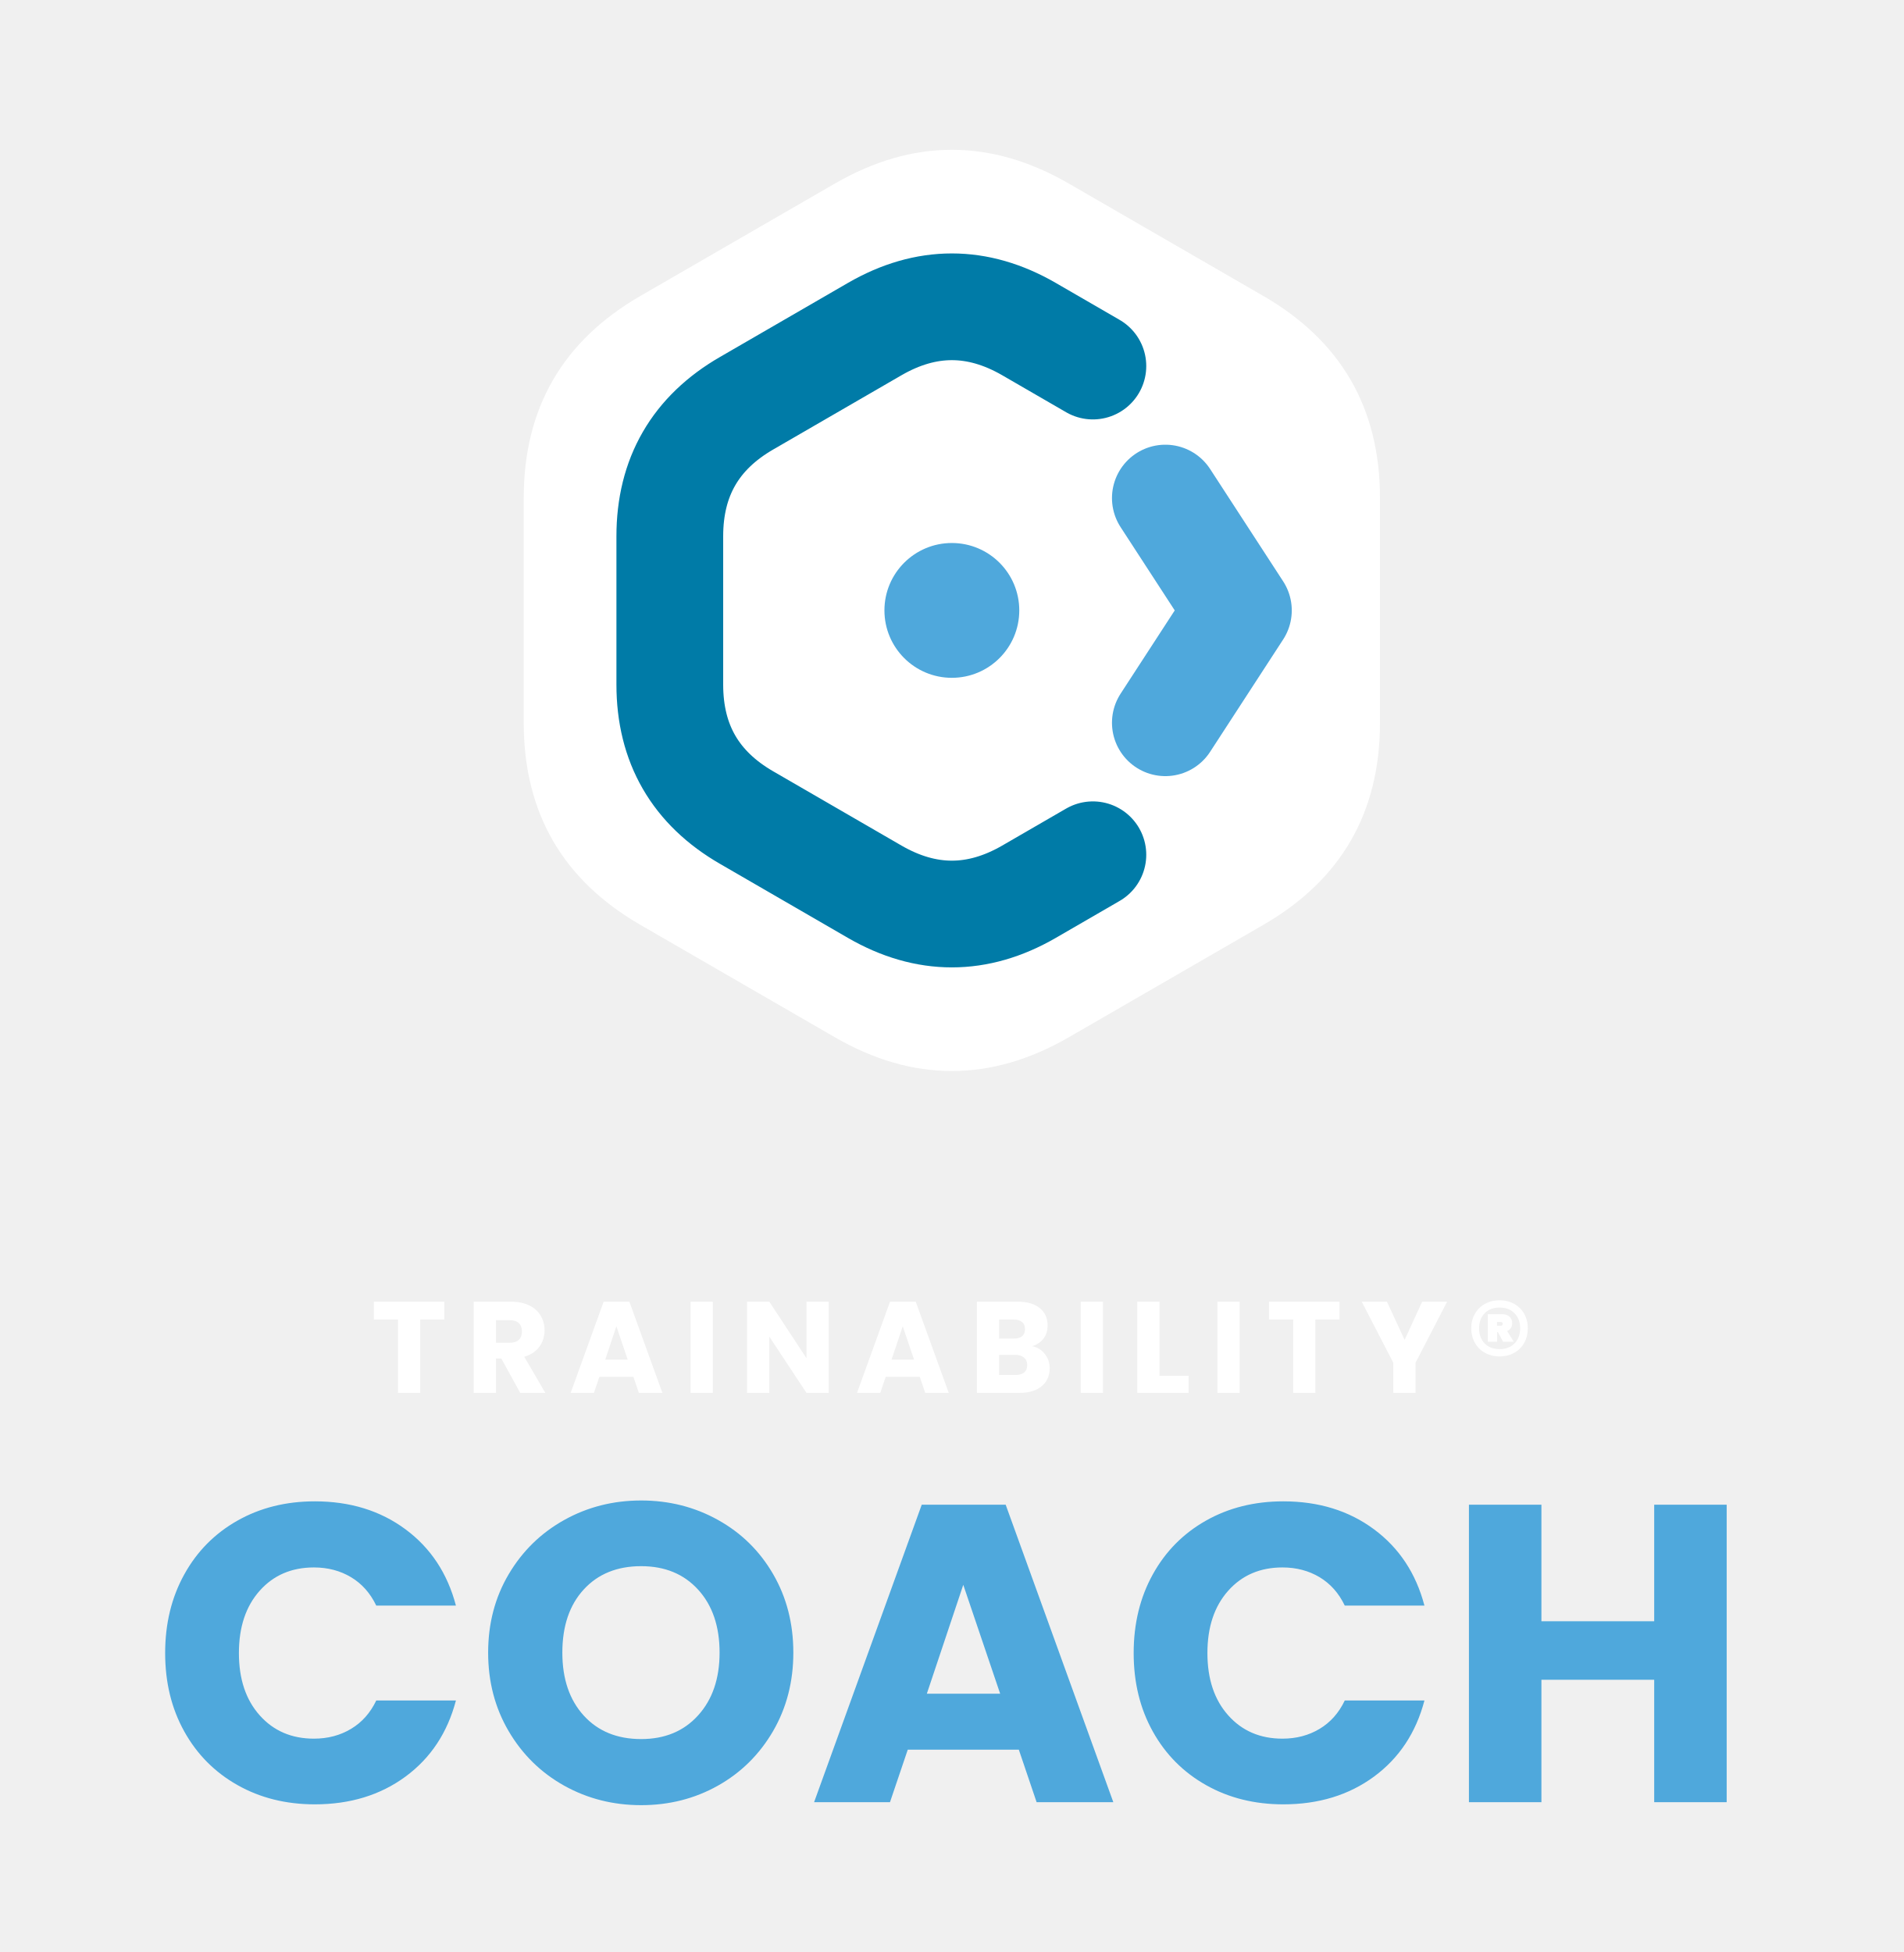
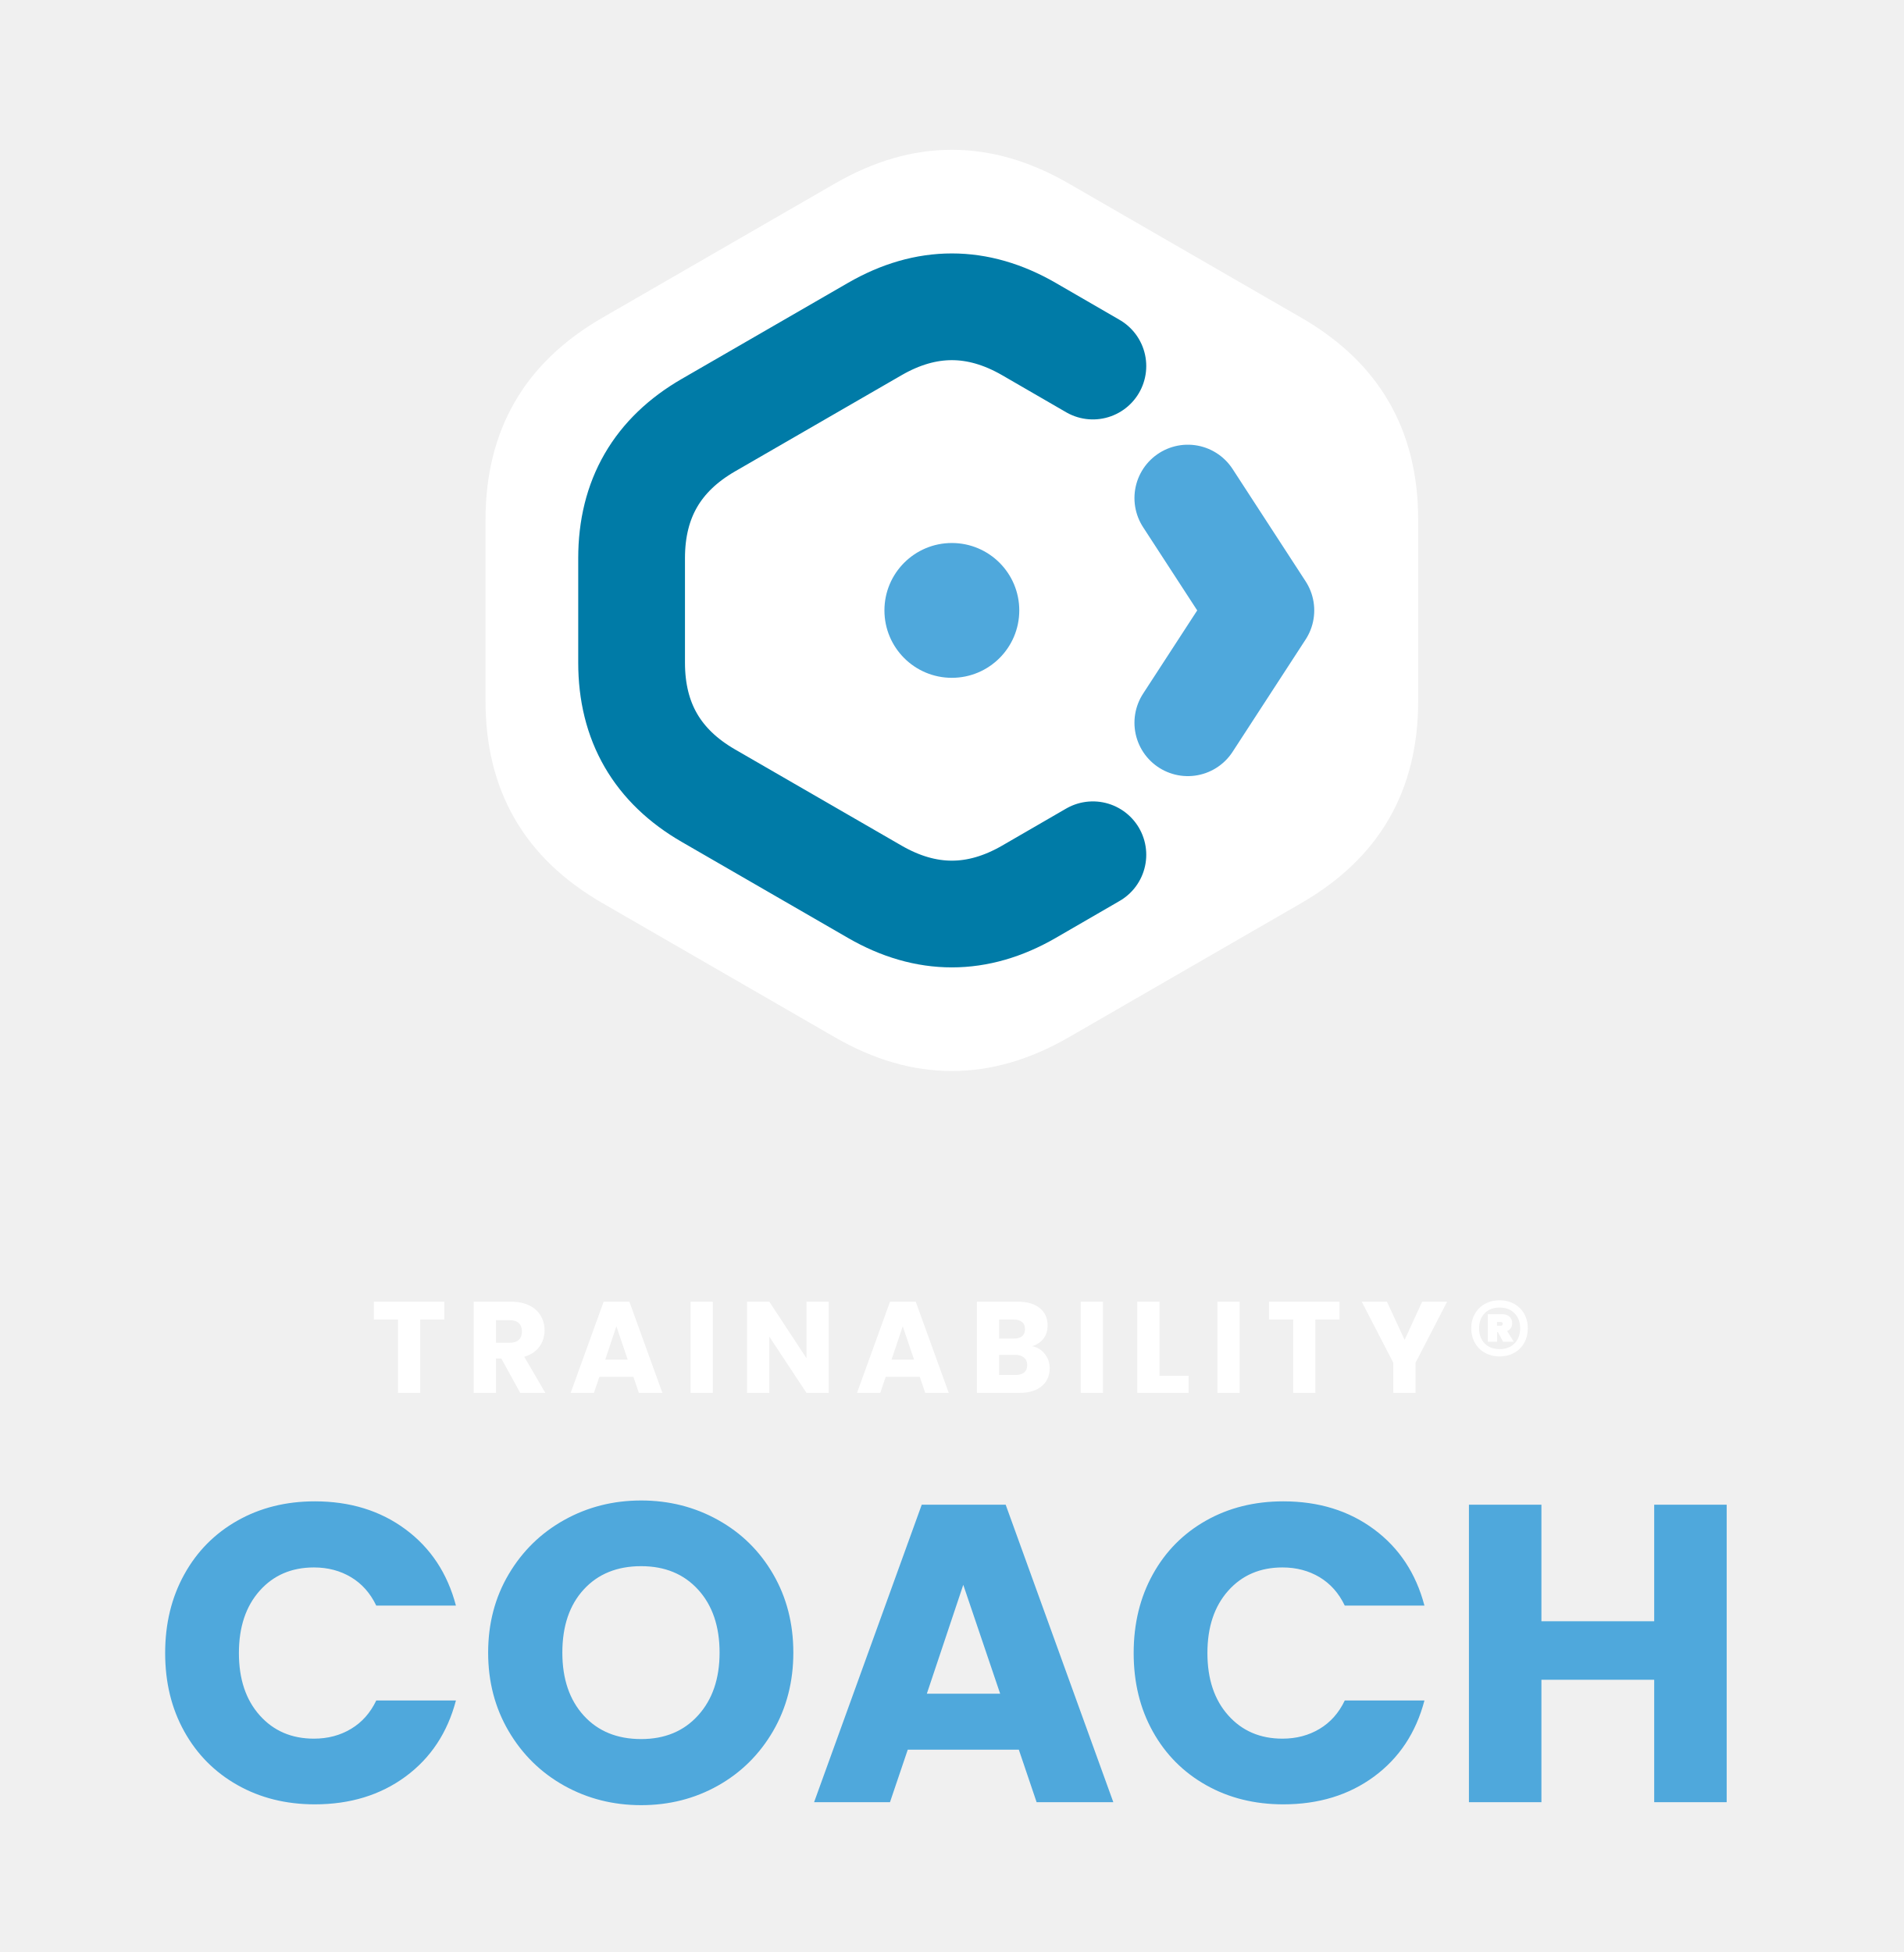
<svg xmlns="http://www.w3.org/2000/svg" viewBox="0 0 507.52 521.25" width="508" height="521" role="img" aria-label="Trainability Coach">
-   <path d="M 284.96 49.00 L 336.86 79.00 Q 368.06 97.00 368.06 133.00 L 368.06 193.00 Q 368.06 229.00 336.86 247.00 L 284.96 277.00 Q 253.76 295.00 222.56 277.00 L 170.66 247.00 Q 139.46 229.00 139.46 193.00 L 139.46 133.00 Q 139.46 97.00 170.66 79.00 L 222.56 49.00 Q 253.76 31.00 284.96 49.00 Z" fill="#FFFFFF" />
-   <path d="M 291.41 97.75 L 274.31 87.85 Q 253.76 76.00 233.21 87.85 L 199.01 107.65 Q 178.46 119.50 178.46 143.20 L 178.46 182.80 Q 178.46 206.50 199.01 218.35 L 233.21 238.15 Q 253.76 250.00 274.31 238.15 L 291.41 228.25" fill="none" stroke="#007BA7" stroke-width="28.50" stroke-linecap="round" stroke-linejoin="round" />
-   <path d="M 310.76 133.00 L 330.26 163.00 L 310.76 193.00" fill="none" stroke="#4FA8DC" stroke-width="28.50" stroke-linecap="round" stroke-linejoin="round" />
+   <path d="M 284.96 49.00 L 347.06 84.85 Q 378.26 102.85 378.26 138.85 L 378.26 187.15 Q 378.26 223.15 347.06 241.15 L 284.96 277.00 Q 253.76 295.00 222.56 277.00 L 160.46 241.15 Q 129.26 223.15 129.26 187.15 L 129.26 138.85 Q 129.26 102.85 160.46 84.85 L 222.56 49.00 Q 253.76 31.00 284.96 49.00 Z" fill="#FFFFFF" />
+   <path d="M 291.41 97.75 L 274.31 87.85 Q 253.76 76.00 233.21 87.85 L 188.81 113.50 Q 168.26 125.35 168.26 149.05 L 168.26 176.95 Q 168.26 200.65 188.81 212.50 L 233.21 238.15 Q 253.76 250.00 274.31 238.15 L 291.41 228.25" fill="none" stroke="#007BA7" stroke-width="28.50" stroke-linecap="round" stroke-linejoin="round" />
+   <path d="M 316.76 133.00 L 336.26 163.00 L 316.76 193.00" fill="none" stroke="#4FA8DC" stroke-width="28.50" stroke-linecap="round" stroke-linejoin="round" />
  <circle cx="253.76" cy="163.00" r="18.00" fill="#4FA8DC" />
  <path d="M 118.28 347.60 L 118.28 352.36 L 111.82 352.36 L 111.82 371.95 L 105.89 371.95 L 105.89 352.36 L 99.44 352.36 L 99.44 347.60 Z M 138.53 371.95 L 133.47 362.76 L 132.05 362.76 L 132.05 371.95 L 126.11 371.95 L 126.11 347.60 L 136.07 347.60 Q 138.95 347.60 140.98 348.61 Q 143.01 349.62 144.01 351.37 Q 145.02 353.12 145.02 355.27 Q 145.02 357.70 143.65 359.61 Q 142.28 361.51 139.61 362.31 L 145.23 371.95 Z M 132.05 358.56 L 135.72 358.56 Q 137.35 358.56 138.17 357.77 Q 138.98 356.97 138.98 355.51 Q 138.98 354.13 138.17 353.33 Q 137.35 352.53 135.72 352.53 L 132.05 352.53 Z M 168.74 367.65 L 159.66 367.65 L 158.20 371.95 L 151.99 371.95 L 160.80 347.60 L 167.67 347.60 L 176.48 371.95 L 170.20 371.95 Z M 167.22 363.07 L 164.20 354.16 L 161.22 363.07 Z M 189.94 347.60 L 189.94 371.95 L 184.01 371.95 L 184.01 347.60 Z M 220.88 371.95 L 214.95 371.95 L 205.03 356.93 L 205.03 371.95 L 199.09 371.95 L 199.09 347.60 L 205.03 347.60 L 214.95 362.69 L 214.95 347.60 L 220.88 347.60 Z M 245.19 367.65 L 236.10 367.65 L 234.65 371.95 L 228.44 371.95 L 237.25 347.60 L 244.12 347.60 L 252.93 371.95 L 246.65 371.95 Z M 243.67 363.07 L 240.65 354.16 L 237.66 363.07 Z M 279.88 365.33 Q 279.88 368.38 277.74 370.17 Q 275.61 371.95 271.80 371.95 L 260.45 371.95 L 260.45 347.60 L 271.41 347.60 Q 275.13 347.60 277.22 349.30 Q 279.32 351.00 279.32 353.92 Q 279.32 356.07 278.20 357.49 Q 277.07 358.91 275.20 359.47 Q 277.31 359.92 278.59 361.57 Q 279.88 363.21 279.88 365.33 Z M 266.38 357.45 L 270.27 357.45 Q 271.73 357.45 272.51 356.81 Q 273.29 356.17 273.29 354.92 Q 273.29 353.67 272.51 353.02 Q 271.73 352.36 270.27 352.36 L 266.38 352.36 Z M 273.88 364.53 Q 273.88 363.25 273.03 362.52 Q 272.18 361.79 270.69 361.79 L 266.38 361.79 L 266.38 367.17 L 270.76 367.17 Q 272.25 367.17 273.06 366.49 Q 273.88 365.81 273.88 364.53 Z M 294.10 347.60 L 294.10 371.95 L 288.17 371.95 L 288.17 347.60 Z M 309.19 367.38 L 316.96 367.38 L 316.96 371.95 L 303.26 371.95 L 303.26 347.60 L 309.19 347.60 Z M 330.59 347.60 L 330.59 371.95 L 324.66 371.95 L 324.66 347.60 Z M 357.26 347.60 L 357.26 352.36 L 350.81 352.36 L 350.81 371.95 L 344.88 371.95 L 344.88 352.36 L 338.43 352.36 L 338.43 347.60 Z M 385.98 347.60 L 377.55 363.91 L 377.55 371.95 L 371.62 371.95 L 371.62 363.91 L 363.19 347.60 L 369.92 347.60 L 374.64 357.80 L 379.32 347.60 Z M 407.52 354.71 Q 407.52 356.87 406.57 358.58 Q 405.61 360.30 403.90 361.25 Q 402.18 362.21 400.00 362.21 Q 397.81 362.21 396.09 361.25 Q 394.38 360.30 393.41 358.58 Q 392.43 356.87 392.43 354.71 Q 392.43 352.53 393.41 350.83 Q 394.38 349.13 396.09 348.18 Q 397.81 347.22 400.00 347.22 Q 402.18 347.22 403.90 348.18 Q 405.61 349.13 406.57 350.83 Q 407.52 352.53 407.52 354.71 Z M 405.48 354.71 Q 405.48 352.22 403.98 350.69 Q 402.49 349.16 400.00 349.16 Q 397.50 349.16 396.01 350.69 Q 394.52 352.22 394.52 354.71 Q 394.52 357.21 396.01 358.74 Q 397.50 360.26 400.00 360.26 Q 402.49 360.26 403.98 358.74 Q 405.48 357.21 405.48 354.71 Z M 402.01 355.44 L 403.78 358.29 L 400.93 358.29 L 399.54 355.72 L 399.34 355.72 L 399.34 358.29 L 396.84 358.29 L 396.84 350.93 L 400.69 350.93 Q 401.90 350.93 402.63 351.59 Q 403.36 352.25 403.36 353.33 Q 403.36 354.06 403.00 354.61 Q 402.63 355.17 402.01 355.44 Z M 399.30 354.02 L 400.27 354.02 Q 400.83 354.02 400.83 353.50 Q 400.83 353.02 400.27 353.02 L 399.30 353.02 Z" fill="#FFFFFF" />
  <path d="M 83.68 400.91 Q 97.82 400.91 107.90 408.38 Q 117.97 415.84 121.36 428.75 L 100.09 428.75 Q 97.71 423.77 93.35 421.16 Q 89.00 418.56 83.45 418.56 Q 74.51 418.56 68.97 424.78 Q 63.42 431.01 63.42 441.42 Q 63.42 451.83 68.97 458.05 Q 74.51 464.28 83.45 464.28 Q 89.00 464.28 93.35 461.67 Q 97.71 459.07 100.09 454.09 L 121.36 454.09 Q 117.97 466.99 107.90 474.41 Q 97.82 481.82 83.68 481.82 Q 72.14 481.82 63.03 476.67 Q 53.92 471.52 48.83 462.35 Q 43.73 453.19 43.73 441.42 Q 43.73 429.65 48.83 420.43 Q 53.92 411.21 63.03 406.06 Q 72.14 400.91 83.68 400.91 Z M 129.96 441.31 Q 129.96 429.65 135.45 420.37 Q 140.94 411.09 150.27 405.89 Q 159.61 400.68 170.81 400.68 Q 182.02 400.68 191.35 405.89 Q 200.69 411.09 206.06 420.37 Q 211.44 429.65 211.44 441.31 Q 211.44 452.96 206.01 462.30 Q 200.57 471.63 191.29 476.84 Q 182.02 482.04 170.81 482.04 Q 159.61 482.04 150.27 476.84 Q 140.94 471.63 135.45 462.30 Q 129.96 452.96 129.96 441.31 Z M 191.75 441.31 Q 191.75 430.78 186.03 424.50 Q 180.32 418.22 170.81 418.22 Q 161.19 418.22 155.48 424.45 Q 149.77 430.67 149.77 441.31 Q 149.77 451.83 155.48 458.11 Q 161.19 464.39 170.81 464.39 Q 180.32 464.39 186.03 458.05 Q 191.75 451.72 191.75 441.31 Z M 271.64 467.22 L 241.99 467.22 L 237.24 481.25 L 216.98 481.25 L 245.72 401.81 L 268.13 401.81 L 296.87 481.25 L 276.39 481.25 Z M 266.66 452.28 L 256.81 423.20 L 247.08 452.28 Z M 342.25 400.91 Q 356.40 400.91 366.47 408.38 Q 376.54 415.84 379.93 428.75 L 358.66 428.75 Q 356.28 423.77 351.93 421.16 Q 347.57 418.56 342.02 418.56 Q 333.08 418.56 327.54 424.78 Q 321.99 431.01 321.99 441.42 Q 321.99 451.83 327.54 458.05 Q 333.08 464.28 342.02 464.28 Q 347.57 464.28 351.93 461.67 Q 356.28 459.07 358.66 454.09 L 379.93 454.09 Q 376.54 466.99 366.47 474.41 Q 356.40 481.82 342.25 481.82 Q 330.71 481.82 321.60 476.67 Q 312.49 471.52 307.40 462.35 Q 302.30 453.19 302.30 441.42 Q 302.30 429.65 307.40 420.43 Q 312.49 411.21 321.60 406.06 Q 330.71 400.91 342.25 400.91 Z M 460.62 401.81 L 460.62 481.25 L 441.27 481.25 L 441.27 448.55 L 411.16 448.55 L 411.16 481.25 L 391.81 481.25 L 391.81 401.81 L 411.16 401.81 L 411.16 432.93 L 441.27 432.93 L 441.27 401.81 Z" fill="#4FA8DC" />
</svg>
